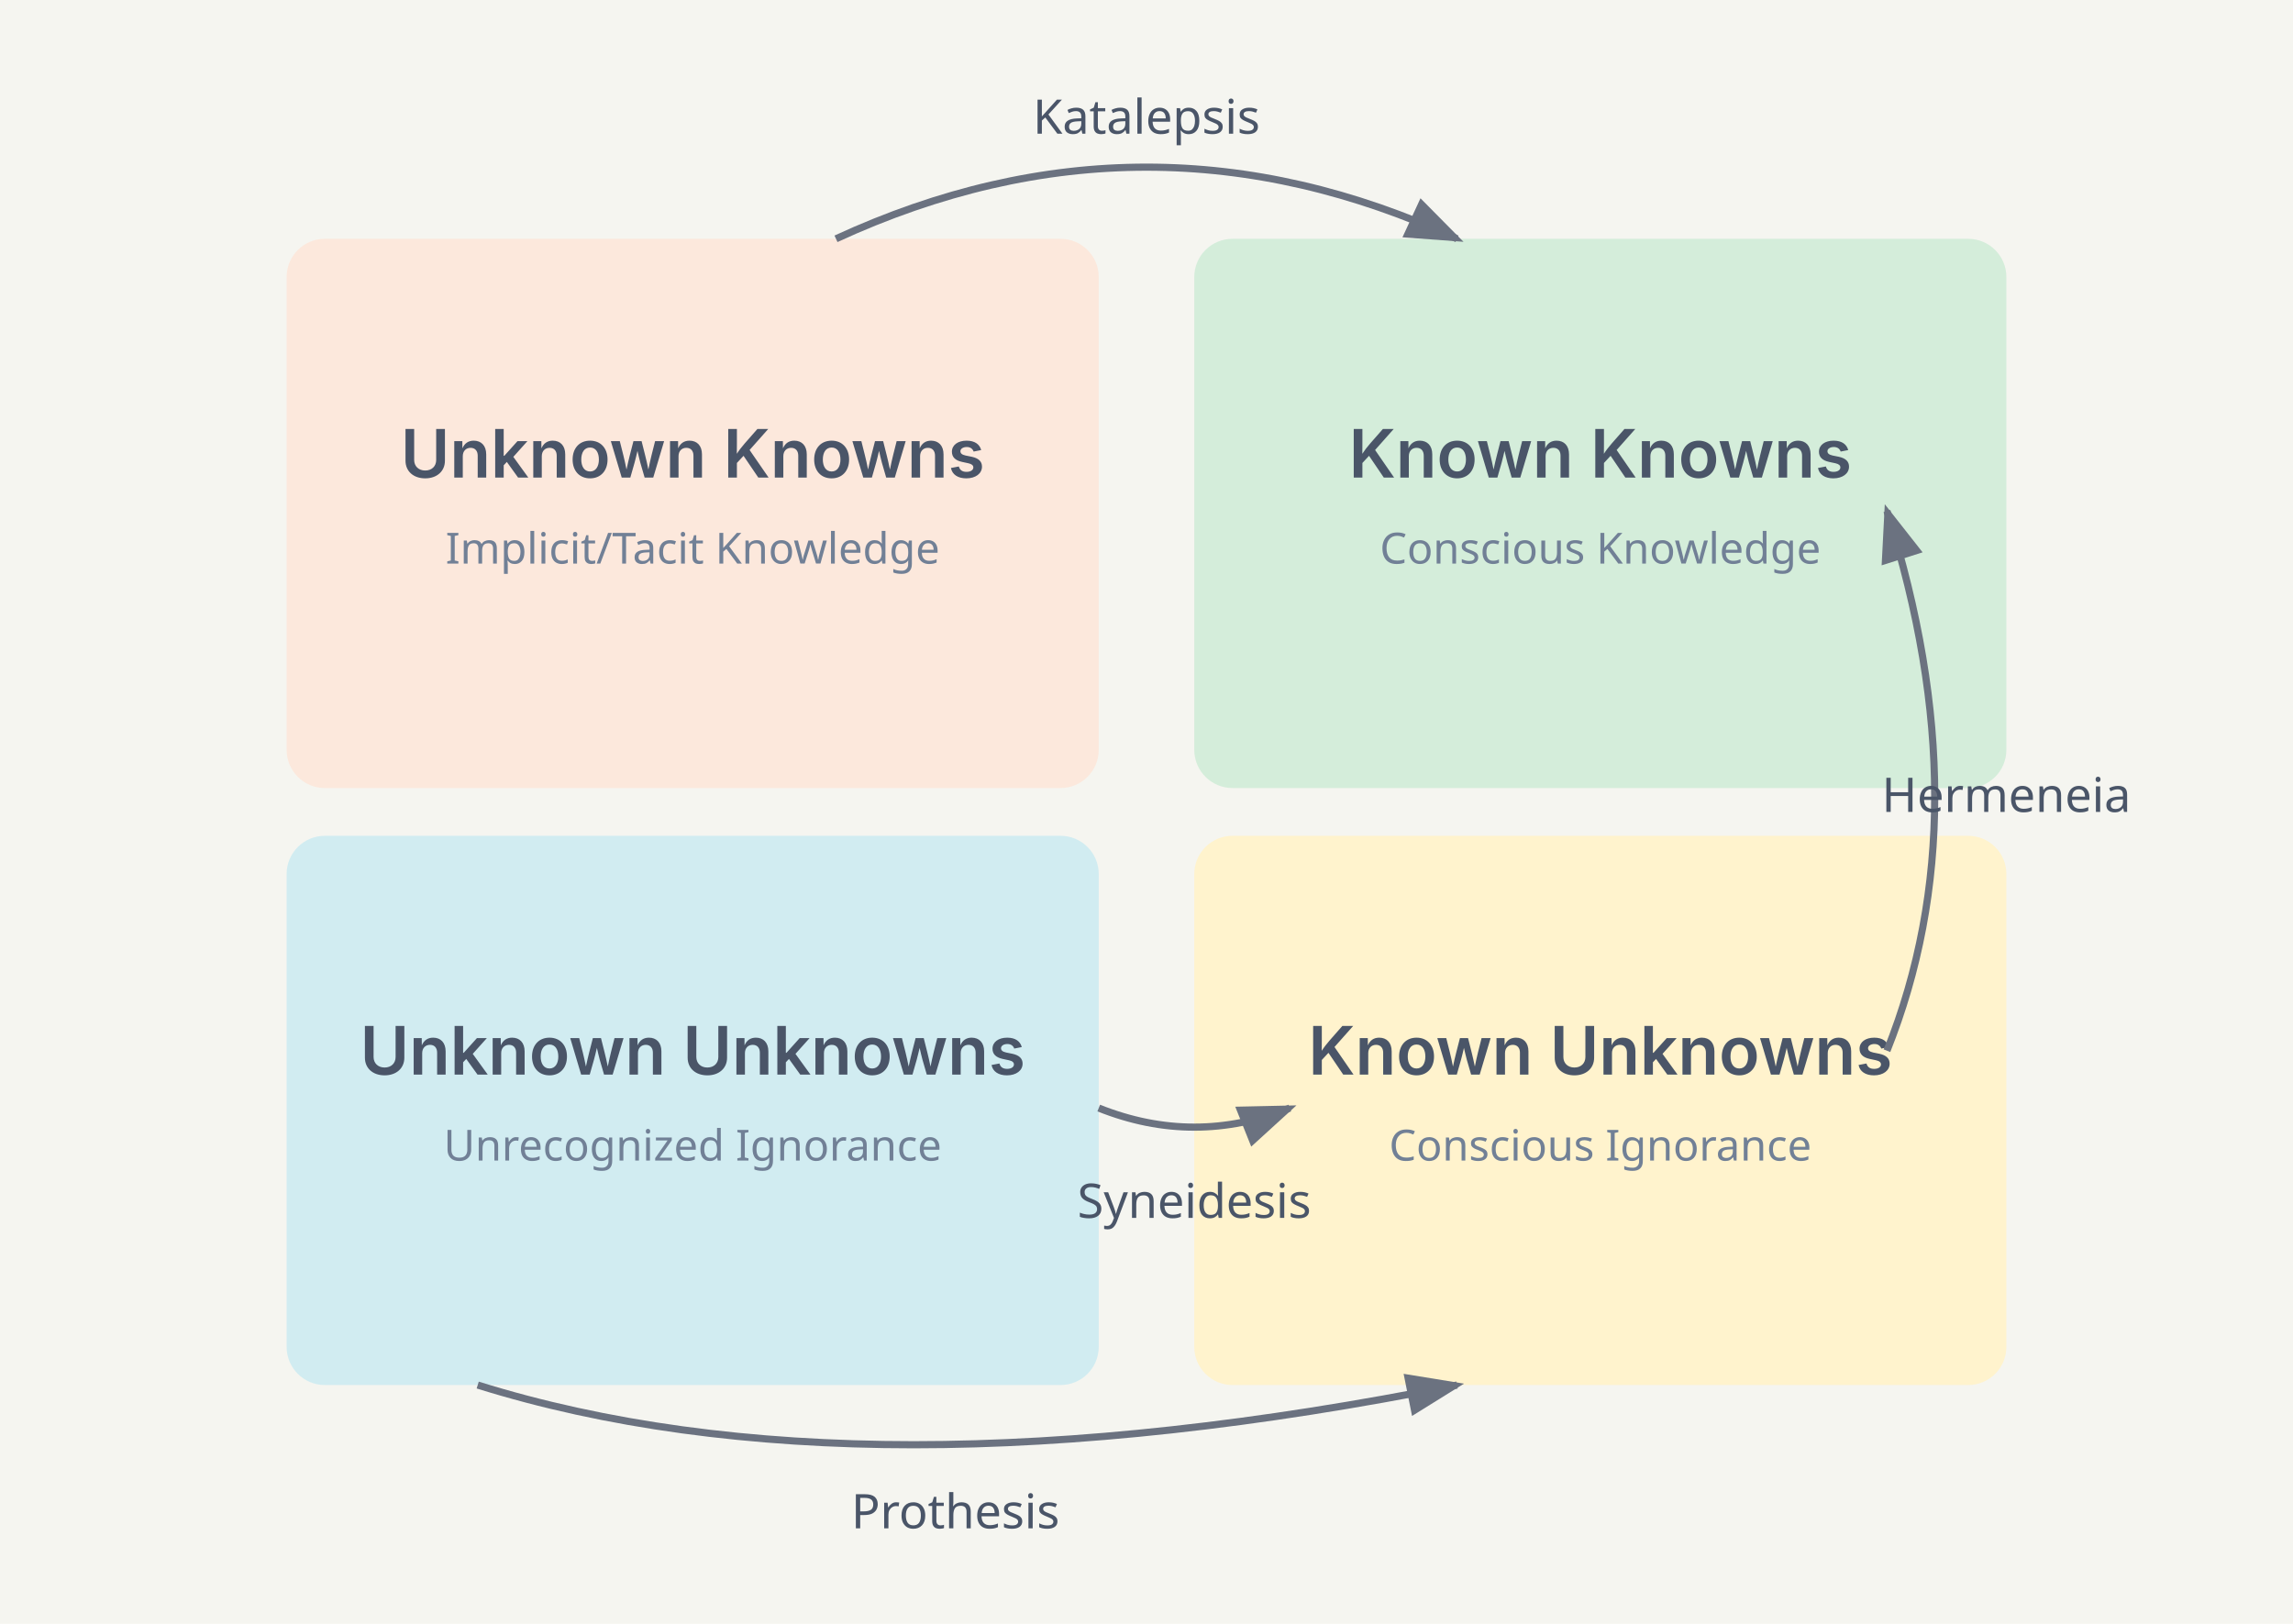
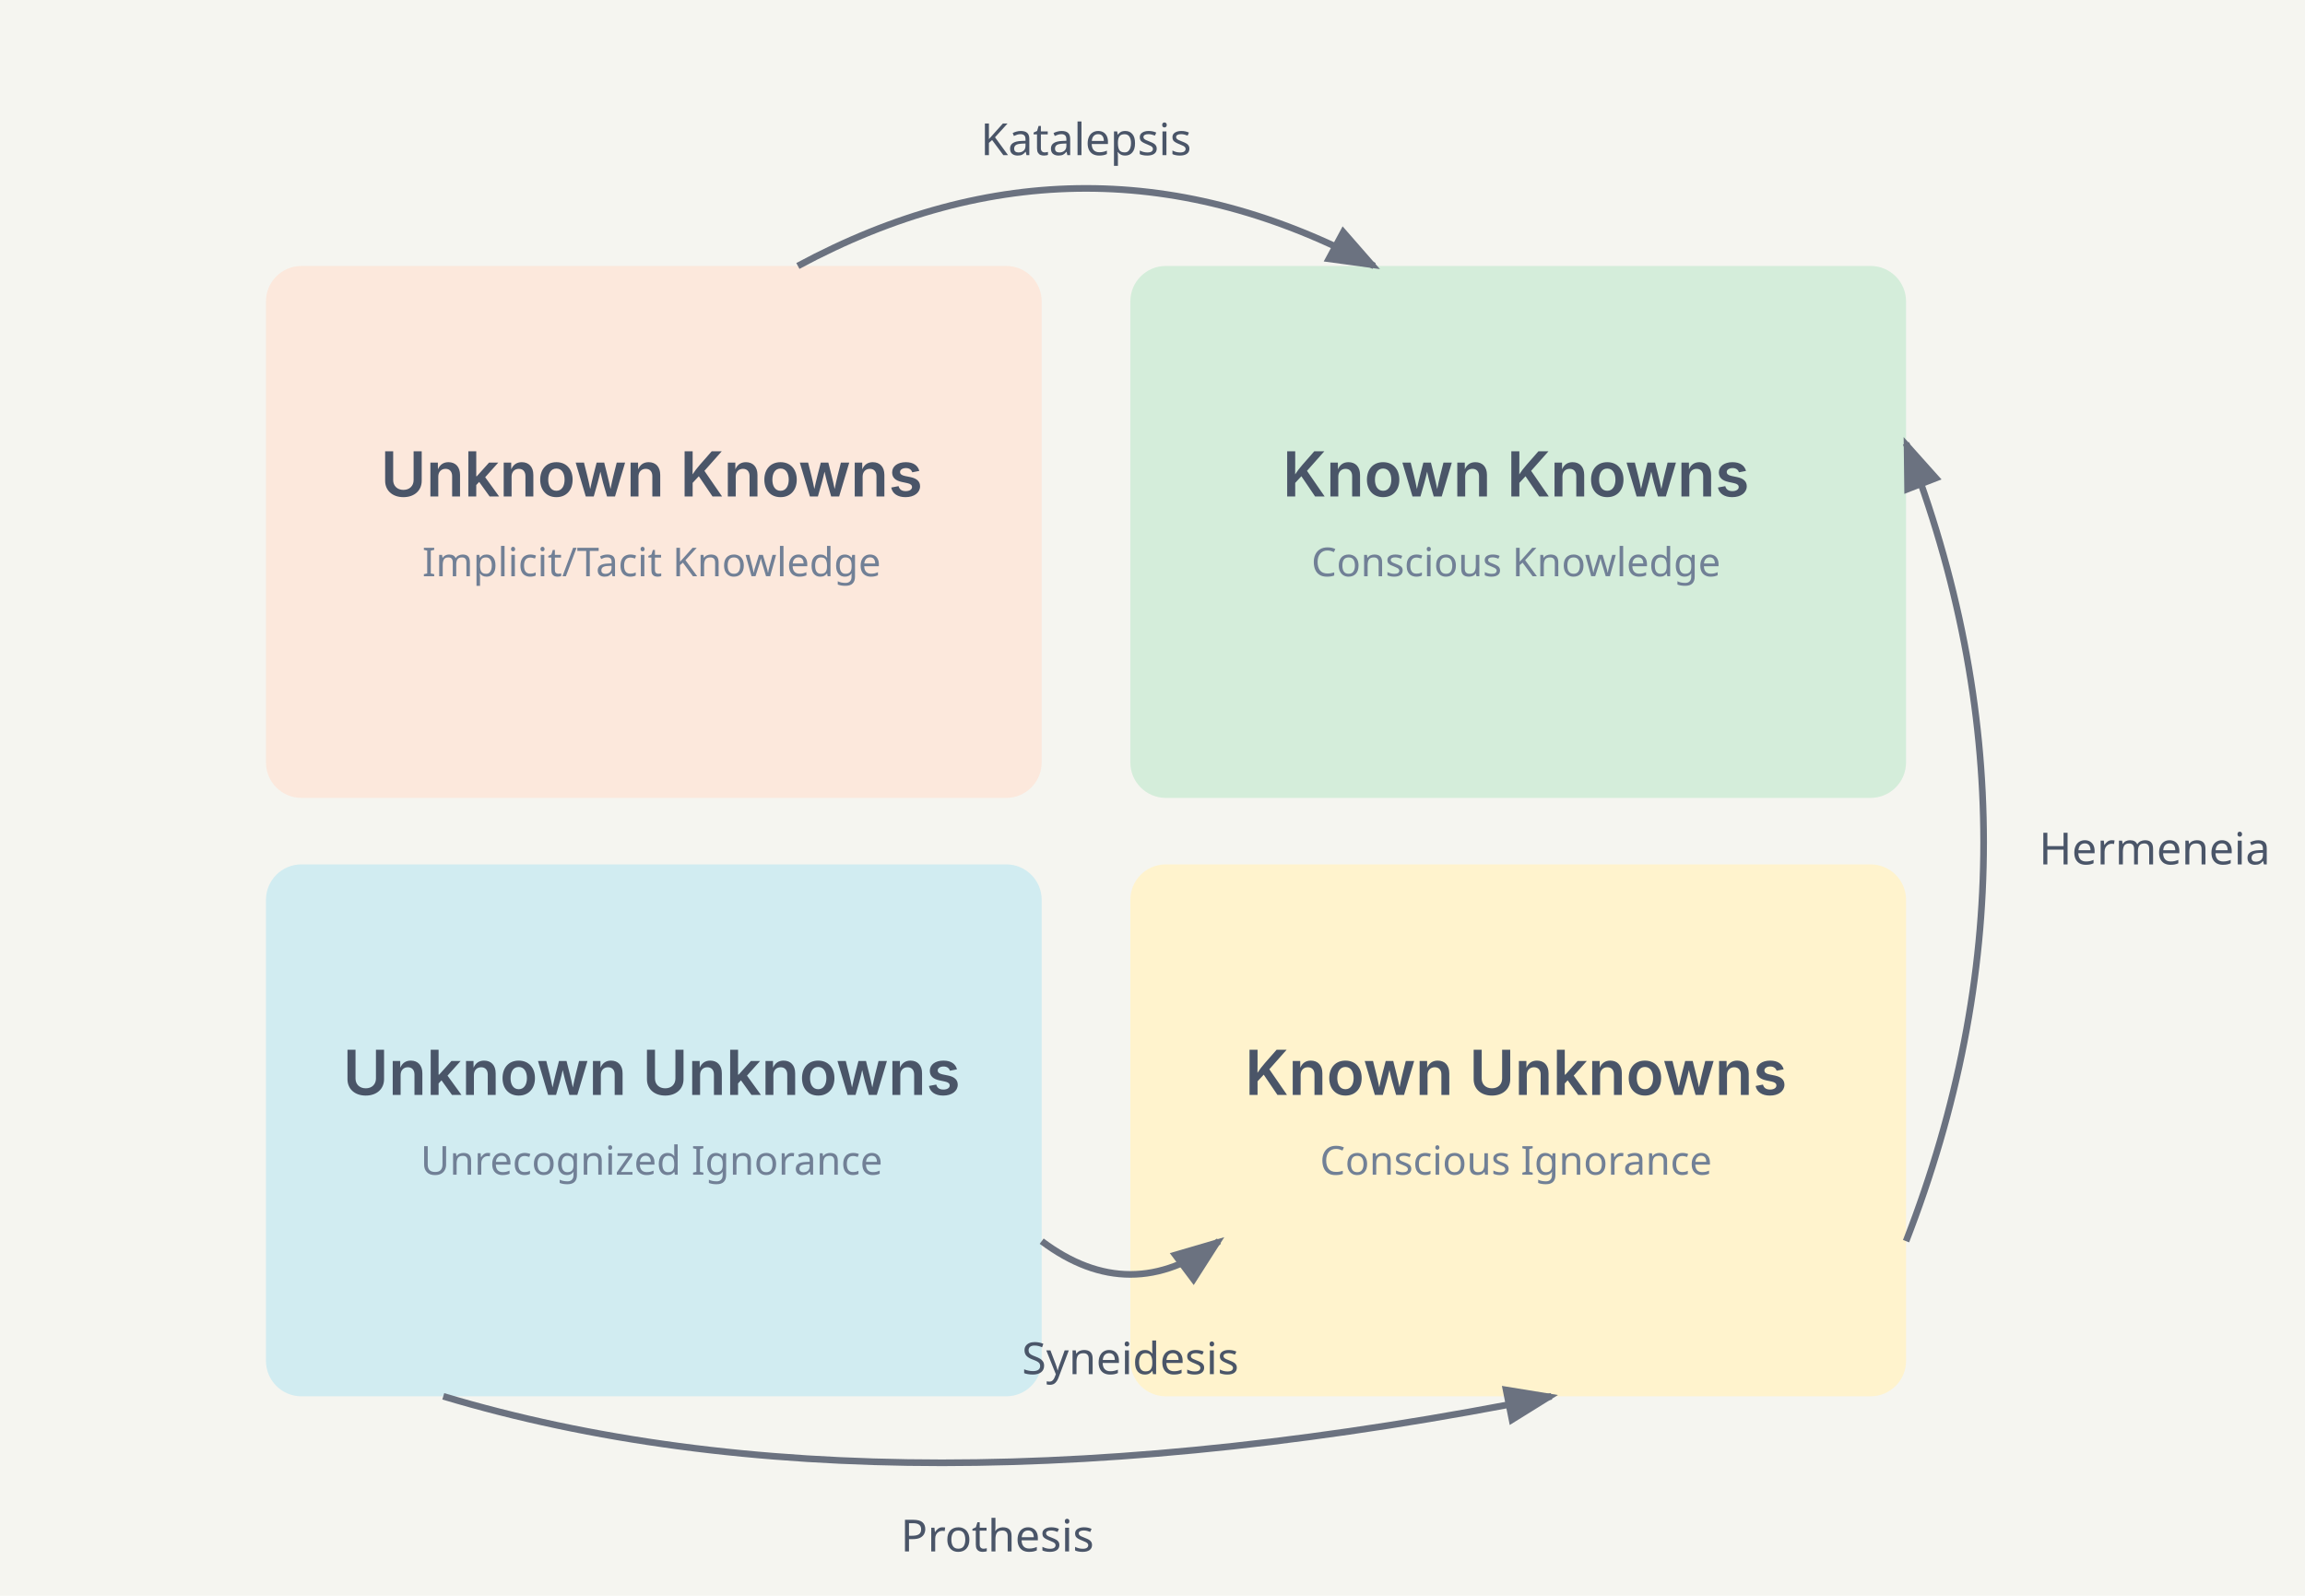
- <svg xmlns="http://www.w3.org/2000/svg" viewBox="0 0 480 340">
+ <svg xmlns="http://www.w3.org/2000/svg" viewBox="0 0 520 360">
  <defs>
    <marker id="arrow" markerWidth="8" markerHeight="6" refX="7" refY="3" orient="auto">
      <path d="M 0 0 L 8 3 L 0 6 z" fill="#6b7280" />
    </marker>
  </defs>
-   <rect width="480" height="340" fill="#f5f5f0" />
-   <rect x="60" y="50" width="170" height="115" rx="8" fill="#fce8dc" />
-   <rect x="250" y="50" width="170" height="115" rx="8" fill="#d4edda" />
-   <rect x="60" y="175" width="170" height="115" rx="8" fill="#d1ecf1" />
-   <rect x="250" y="175" width="170" height="115" rx="8" fill="#fff3cd" />
-   <text x="145" y="100" text-anchor="middle" font-family="system-ui, -apple-system, sans-serif" font-size="14" font-weight="600" fill="#4a5568">Unknown Knowns</text>
-   <text x="145" y="118" text-anchor="middle" font-family="system-ui, sans-serif" font-size="9" fill="#718096">Implicit/Tacit Knowledge</text>
-   <text x="335" y="100" text-anchor="middle" font-family="system-ui, -apple-system, sans-serif" font-size="14" font-weight="600" fill="#4a5568">Known Knowns</text>
-   <text x="335" y="118" text-anchor="middle" font-family="system-ui, sans-serif" font-size="9" fill="#718096">Conscious Knowledge</text>
-   <text x="145" y="225" text-anchor="middle" font-family="system-ui, -apple-system, sans-serif" font-size="14" font-weight="600" fill="#4a5568">Unknown Unknowns</text>
-   <text x="145" y="243" text-anchor="middle" font-family="system-ui, sans-serif" font-size="9" fill="#718096">Unrecognized Ignorance</text>
-   <text x="335" y="225" text-anchor="middle" font-family="system-ui, -apple-system, sans-serif" font-size="14" font-weight="600" fill="#4a5568">Known Unknowns</text>
-   <text x="335" y="243" text-anchor="middle" font-family="system-ui, sans-serif" font-size="9" fill="#718096">Conscious Ignorance</text>
-   <path d="M 175 50 Q 240 20 305 50" stroke="#6b7280" stroke-width="1.5" fill="none" marker-end="url(#arrow)" />
-   <text x="240" y="28" text-anchor="middle" font-family="system-ui, sans-serif" font-size="10" fill="#4a5568">Katalepsis</text>
-   <path d="M 395 220 Q 415 170 395 107" stroke="#6b7280" stroke-width="1.5" fill="none" marker-end="url(#arrow)" />
-   <text x="420" y="170" text-anchor="middle" font-family="system-ui, sans-serif" font-size="10" fill="#4a5568">Hermeneia</text>
-   <path d="M 100 290 Q 180 315 305 290" stroke="#6b7280" stroke-width="1.5" fill="none" marker-end="url(#arrow)" />
-   <text x="200" y="320" text-anchor="middle" font-family="system-ui, sans-serif" font-size="10" fill="#4a5568">Prothesis</text>
-   <path d="M 230 232 Q 250 240 270 232" stroke="#6b7280" stroke-width="1.5" fill="none" marker-end="url(#arrow)" />
-   <text x="250" y="255" text-anchor="middle" font-family="system-ui, sans-serif" font-size="10" fill="#4a5568">Syneidesis</text>
+   <rect width="520" height="360" fill="#f5f5f0" />
+   <rect x="60" y="60" width="175" height="120" rx="8" fill="#fce8dc" />
+   <rect x="255" y="60" width="175" height="120" rx="8" fill="#d4edda" />
+   <rect x="60" y="195" width="175" height="120" rx="8" fill="#d1ecf1" />
+   <rect x="255" y="195" width="175" height="120" rx="8" fill="#fff3cd" />
+   <text x="147" y="112" text-anchor="middle" font-family="system-ui, -apple-system, sans-serif" font-size="14" font-weight="600" fill="#4a5568">Unknown Knowns</text>
+   <text x="147" y="130" text-anchor="middle" font-family="system-ui, sans-serif" font-size="9" fill="#718096">Implicit/Tacit Knowledge</text>
+   <text x="342" y="112" text-anchor="middle" font-family="system-ui, -apple-system, sans-serif" font-size="14" font-weight="600" fill="#4a5568">Known Knowns</text>
+   <text x="342" y="130" text-anchor="middle" font-family="system-ui, sans-serif" font-size="9" fill="#718096">Conscious Knowledge</text>
+   <text x="147" y="247" text-anchor="middle" font-family="system-ui, -apple-system, sans-serif" font-size="14" font-weight="600" fill="#4a5568">Unknown Unknowns</text>
+   <text x="147" y="265" text-anchor="middle" font-family="system-ui, sans-serif" font-size="9" fill="#718096">Unrecognized Ignorance</text>
+   <text x="342" y="247" text-anchor="middle" font-family="system-ui, -apple-system, sans-serif" font-size="14" font-weight="600" fill="#4a5568">Known Unknowns</text>
+   <text x="342" y="265" text-anchor="middle" font-family="system-ui, sans-serif" font-size="9" fill="#718096">Conscious Ignorance</text>
+   <path d="M 180 60 Q 245 25 310 60" stroke="#6b7280" stroke-width="1.5" fill="none" marker-end="url(#arrow)" />
+   <text x="245" y="35" text-anchor="middle" font-family="system-ui, sans-serif" font-size="10" fill="#4a5568">Katalepsis</text>
+   <path d="M 430 280 Q 465 190 430 100" stroke="#6b7280" stroke-width="1.5" fill="none" marker-end="url(#arrow)" />
+   <text x="460" y="195" text-anchor="start" font-family="system-ui, sans-serif" font-size="10" fill="#4a5568">Hermeneia</text>
+   <path d="M 235 280 Q 255 295 275 280" stroke="#6b7280" stroke-width="1.5" fill="none" marker-end="url(#arrow)" />
+   <text x="255" y="310" text-anchor="middle" font-family="system-ui, sans-serif" font-size="10" fill="#4a5568">Syneidesis</text>
+   <path d="M 100 315 Q 200 345 350 315" stroke="#6b7280" stroke-width="1.5" fill="none" marker-end="url(#arrow)" />
+   <text x="225" y="350" text-anchor="middle" font-family="system-ui, sans-serif" font-size="10" fill="#4a5568">Prothesis</text>
</svg>
